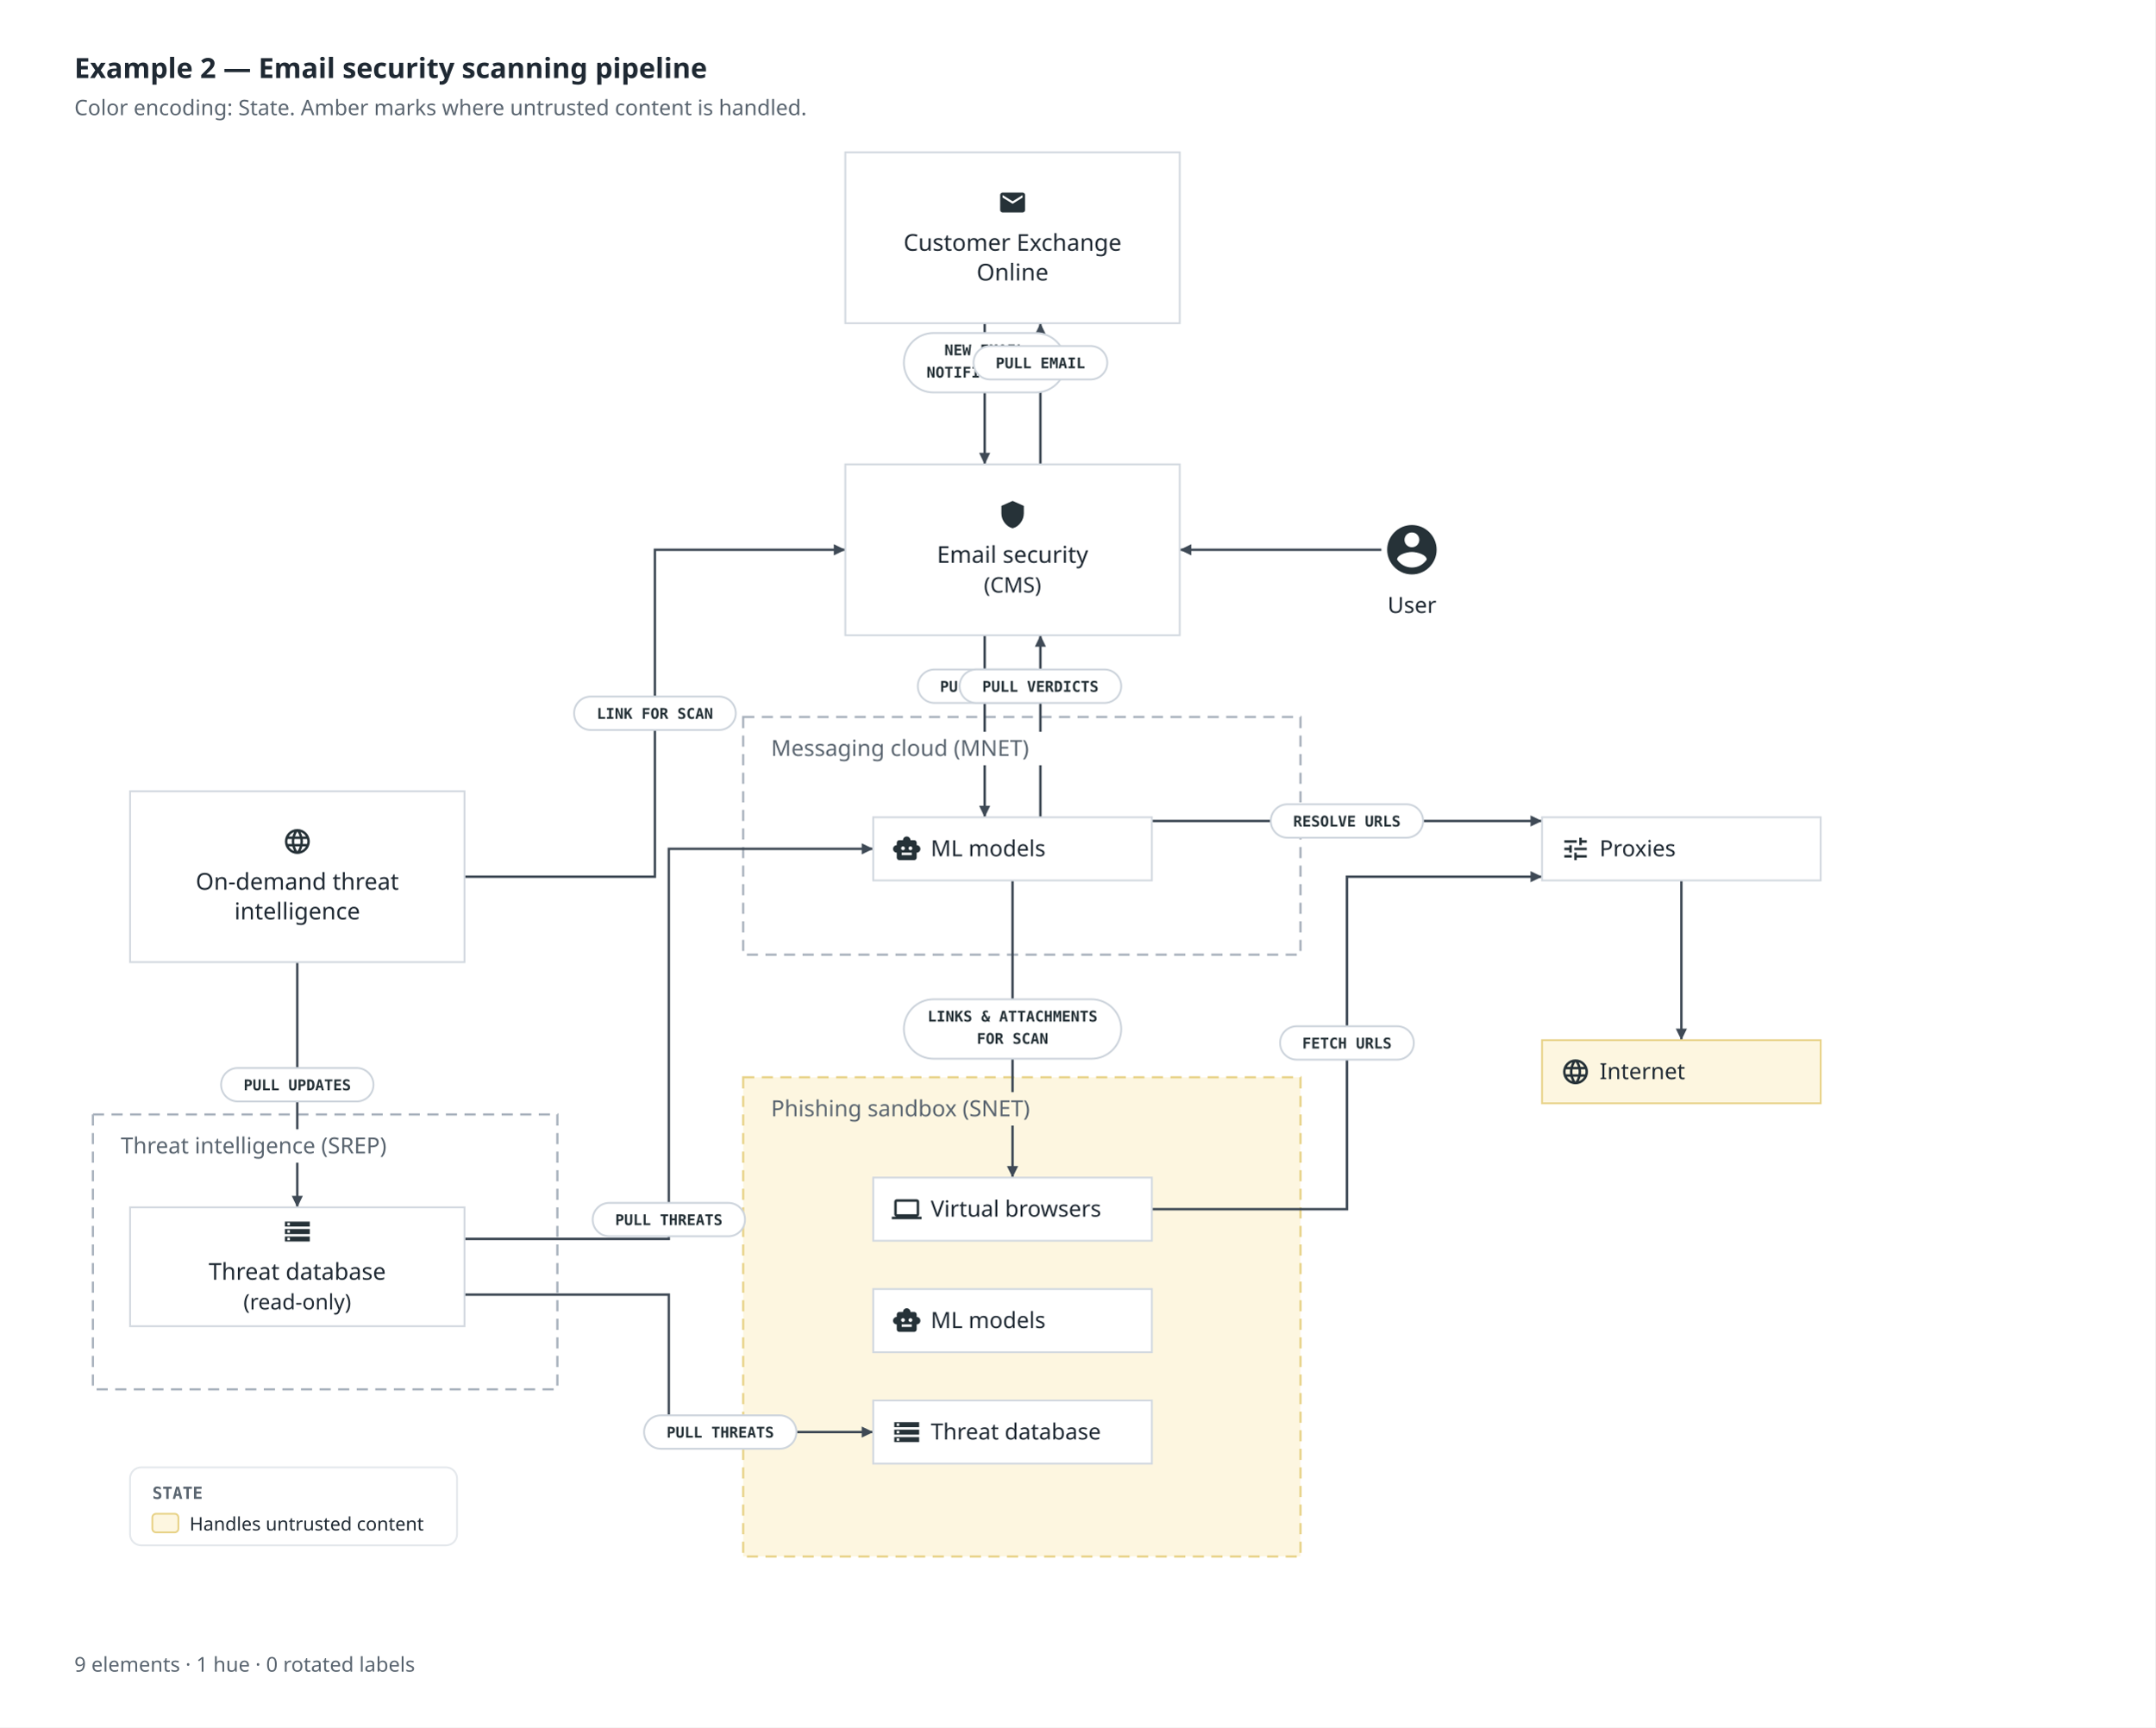
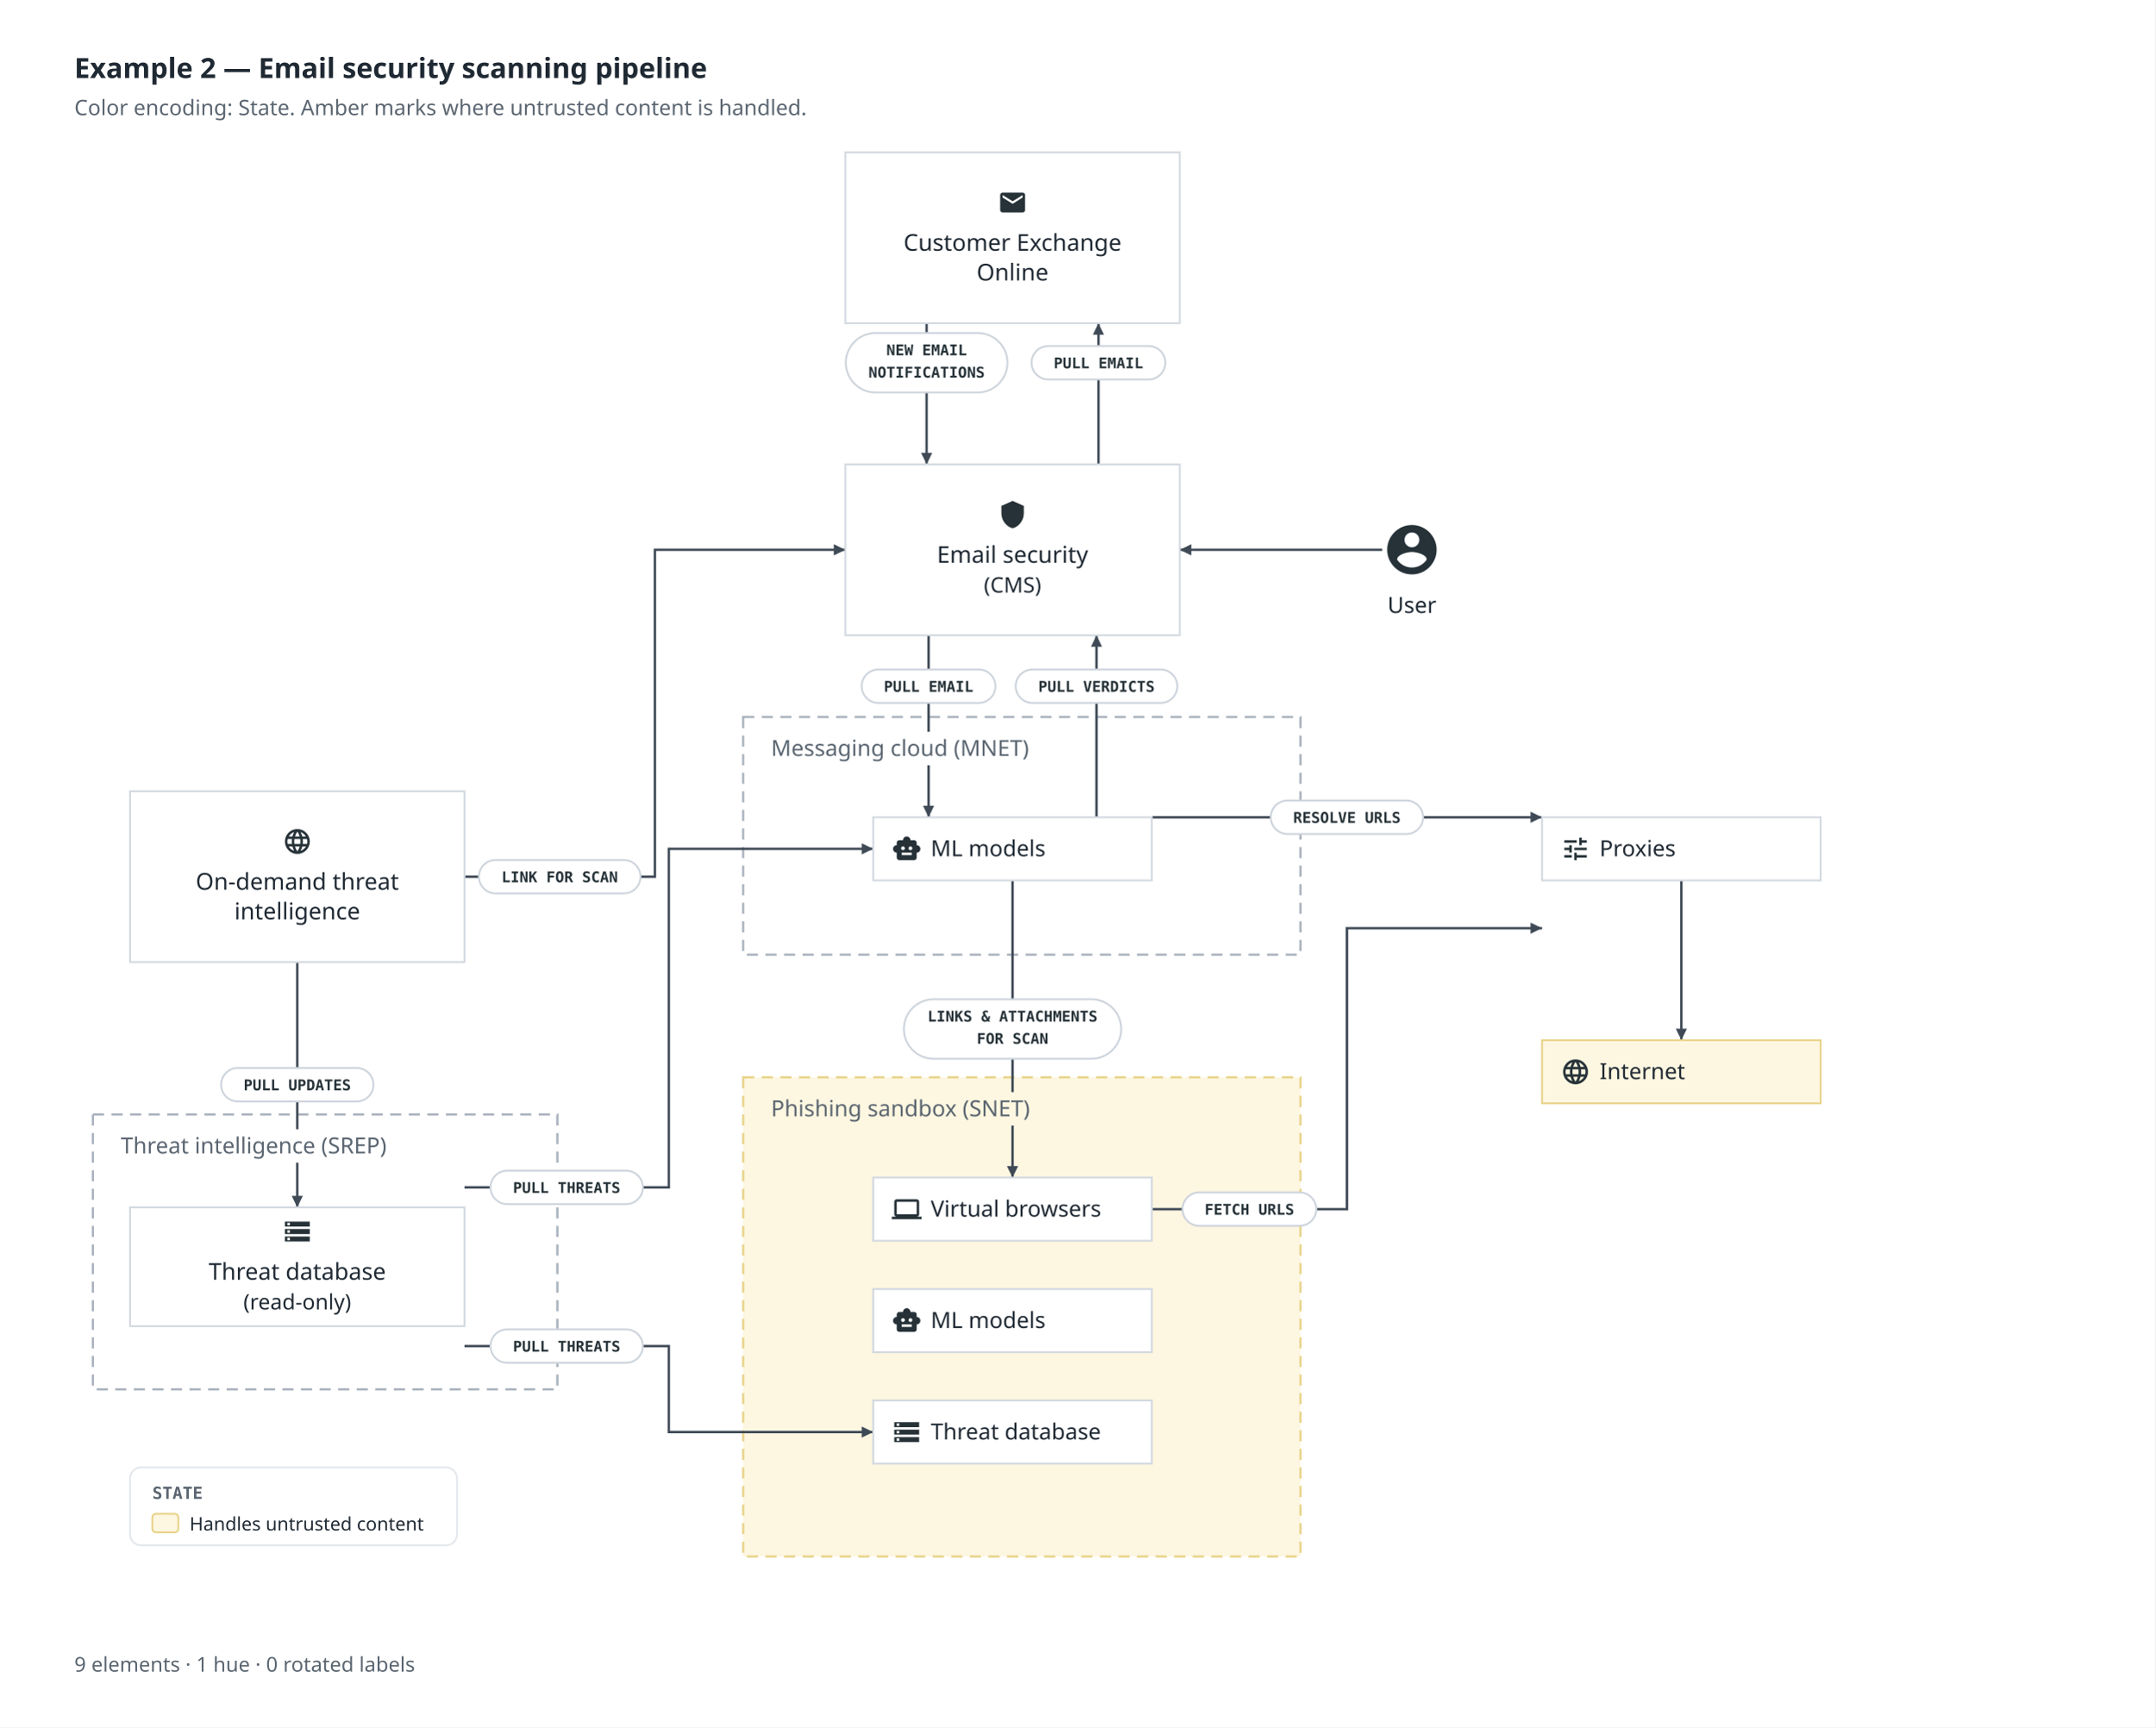
<svg xmlns="http://www.w3.org/2000/svg" width="1160" height="930" viewBox="0 0 1160 930" font-family="'Segoe UI', system-ui, -apple-system, sans-serif">
  <defs>
    <marker id="ar" markerWidth="9" markerHeight="9" refX="6.2" refY="3" orient="auto-start-reverse" markerUnits="userSpaceOnUse">
      <path d="M0,0 L6.2,3 L0,6 Z" fill="#3f4a56" />
    </marker>
    <marker id="ard" markerWidth="9" markerHeight="9" refX="6.2" refY="3" orient="auto-start-reverse" markerUnits="userSpaceOnUse">
      <path d="M0,0 L6.2,3 L0,6 Z" fill="#9aa4b0" />
    </marker>
  </defs>
  <rect width="1160" height="930" fill="#ffffff" />
  <text x="40" y="42" font-size="15" font-weight="600" fill="#1f2933">Example 2 — Email security scanning pipeline</text>
  <text x="40" y="62" font-size="11.5" fill="#5a6570">Color encoding: State. Amber marks where untrusted content is handled.</text>
  <rect x="400" y="386" width="300" height="128" fill="none" stroke="#a9b2bd" stroke-width="1.2" stroke-dasharray="6 4" />
  <rect x="400" y="580" width="300" height="258" fill="#fdf6e0" stroke="#e8d38a" stroke-width="1.2" stroke-dasharray="6 4" />
  <rect x="50" y="600" width="250" height="148" fill="none" stroke="#a9b2bd" stroke-width="1.2" stroke-dasharray="6 4" />
-   <path d="M530,174 L530,250" fill="none" stroke="#3f4a56" stroke-width="1.3" marker-end="url(#ar)" />
-   <path d="M560,250 L560,174" fill="none" stroke="#3f4a56" stroke-width="1.3" marker-end="url(#ar)" />
-   <path d="M743.52,296 L635,296" fill="none" stroke="#3f4a56" stroke-width="1.3" marker-end="url(#ar)" />
-   <path d="M530,342 L530,440" fill="none" stroke="#3f4a56" stroke-width="1.3" marker-end="url(#ar)" />
-   <path d="M560,440 L560,342" fill="none" stroke="#3f4a56" stroke-width="1.3" marker-end="url(#ar)" />
+   <path d="M498.76,174 L498.76,250" fill="none" stroke="#3f4a56" stroke-width="1.3" marker-end="url(#ar)" />
+   <path d="M591.24,250 L591.24,174" fill="none" stroke="#3f4a56" stroke-width="1.3" marker-end="url(#ar)" />
+   <path d="M744,296 L635,296" fill="none" stroke="#3f4a56" stroke-width="1.3" marker-end="url(#ar)" />
+   <path d="M499.8,342 L499.8,440" fill="none" stroke="#3f4a56" stroke-width="1.3" marker-end="url(#ar)" />
+   <path d="M590.2,440 L590.2,342" fill="none" stroke="#3f4a56" stroke-width="1.3" marker-end="url(#ar)" />
  <path d="M545,474 L545,634" fill="none" stroke="#3f4a56" stroke-width="1.3" marker-end="url(#ar)" />
  <path d="M160,518 L160,650" fill="none" stroke="#3f4a56" stroke-width="1.3" marker-end="url(#ar)" />
-   <path d="M250,667 L360,667 L360,457 L470,457" fill="none" stroke="#3f4a56" stroke-width="1.3" marker-end="url(#ar)" />
-   <path d="M250,697 L360,697 L360,771 L470,771" fill="none" stroke="#3f4a56" stroke-width="1.3" marker-end="url(#ar)" />
+   <path d="M250,639.28 L360,639.28 L360,457 L470,457" fill="none" stroke="#3f4a56" stroke-width="1.3" marker-end="url(#ar)" />
+   <path d="M250,724.72 L360,724.72 L360,771 L470,771" fill="none" stroke="#3f4a56" stroke-width="1.3" marker-end="url(#ar)" />
  <path d="M250,472 L352.5,472 L352.5,296 L455,296" fill="none" stroke="#3f4a56" stroke-width="1.3" marker-end="url(#ar)" />
-   <path d="M620,442 L830,442" fill="none" stroke="#3f4a56" stroke-width="1.3" marker-end="url(#ar)" />
-   <path d="M620,651 L725,651 L725,472 L830,472" fill="none" stroke="#3f4a56" stroke-width="1.3" marker-end="url(#ar)" />
+   <path d="M620,440 L830,440" fill="none" stroke="#3f4a56" stroke-width="1.3" marker-end="url(#ar)" />
+   <path d="M620,651 L725,651 L725,499.72 L830,499.72" fill="none" stroke="#3f4a56" stroke-width="1.3" marker-end="url(#ar)" />
  <path d="M905,474 L905,560" fill="none" stroke="#3f4a56" stroke-width="1.3" marker-end="url(#ar)" />
  <rect x="409" y="394" width="152.76" height="18" fill="#ffffff" />
  <text x="415" y="407" font-size="12" fill="#5a6570">Messaging cloud (MNET)</text>
  <rect x="409" y="588" width="151.44" height="18" fill="#fdf6e0" />
  <text x="415" y="601" font-size="12" fill="#5a6570">Phishing sandbox (SNET)</text>
  <rect x="59" y="608" width="156.96" height="18" fill="#ffffff" />
  <text x="65" y="621" font-size="12" fill="#5a6570">Threat intelligence (SREP)</text>
  <rect x="455" y="82" width="180" height="92" fill="#ffffff" stroke="#d3d9e0" />
  <g transform="translate(537,101) scale(0.67)">
    <path d="M20 4H4c-1.1 0-1.99.9-1.99 2L2 18c0 1.1.9 2 2 2h16c1.1 0 2-.9 2-2V6c0-1.1-.9-2-2-2zm0 4l-8 5-8-5V6l8 5 8-5v2z" fill="#263238" />
  </g>
  <text x="545" y="135" text-anchor="middle" font-size="12.5" fill="#1f2933">Customer Exchange</text>
  <text x="545" y="151" text-anchor="middle" font-size="12.5" fill="#1f2933">Online</text>
  <rect x="455" y="250" width="180" height="92" fill="#ffffff" stroke="#d3d9e0" />
  <g transform="translate(537,269) scale(0.67)">
    <path d="M12 1L3 5v6c0 5.55 3.84 10.74 9 12 5.16-1.26 9-6.45 9-12V5l-9-4z" fill="#263238" />
  </g>
  <text x="545" y="303" text-anchor="middle" font-size="12.5" fill="#1f2933">Email security</text>
  <text x="545" y="319" text-anchor="middle" font-size="11.5" fill="#1f2933">(CMS)</text>
  <g transform="translate(744,280) scale(1.33)">
    <path d="M12 2C6.48 2 2 6.48 2 12s4.48 10 10 10 10-4.48 10-10S17.52 2 12 2zm0 3c1.66 0 3 1.34 3 3s-1.34 3-3 3-3-1.34-3-3 1.34-3 3-3zm0 14.2c-2.5 0-4.71-1.28-6-3.22.03-1.99 4-3.08 6-3.08 1.99 0 5.97 1.09 6 3.08-1.29 1.94-3.5 3.22-6 3.22z" fill="#263238" />
  </g>
  <text x="760" y="330" text-anchor="middle" font-size="12" fill="#1f2933">User</text>
  <rect x="470" y="440" width="150" height="34" fill="#ffffff" stroke="#d3d9e0" />
  <g transform="translate(480,449) scale(0.67)">
    <path d="M20 9V7c0-1.1-.9-2-2-2h-3c0-1.66-1.34-3-3-3S9 3.34 9 5H6c-1.1 0-2 .9-2 2v2c-1.66 0-3 1.34-3 3s1.34 3 3 3v4c0 1.1.9 2 2 2h12c1.1 0 2-.9 2-2v-4c1.66 0 3-1.34 3-3s-1.34-3-3-3zM7.5 11.5c0-.83.67-1.5 1.5-1.5s1.5.67 1.5 1.5S9.83 13 9 13s-1.5-.67-1.5-1.5zM16 17H8v-2h8v2zm-1-4c-.83 0-1.5-.67-1.5-1.5S14.17 10 15 10s1.5.67 1.5 1.5S15.83 13 15 13z" fill="#263238" />
  </g>
  <text x="501" y="461" font-size="12" fill="#1f2933">ML models</text>
  <rect x="470" y="634" width="150" height="34" fill="#ffffff" stroke="#d3d9e0" />
  <g transform="translate(480,643) scale(0.67)">
    <path d="M20 18c1.1 0 2-.9 2-2V6c0-1.1-.9-2-2-2H4c-1.1 0-2 .9-2 2v10c0 1.1.9 2 2 2H0v2h24v-2h-4zM4 6h16v10H4V6z" fill="#263238" />
  </g>
  <text x="501" y="655" font-size="12" fill="#1f2933">Virtual browsers</text>
  <rect x="470" y="694" width="150" height="34" fill="#ffffff" stroke="#d3d9e0" />
  <g transform="translate(480,703) scale(0.67)">
    <path d="M20 9V7c0-1.1-.9-2-2-2h-3c0-1.66-1.34-3-3-3S9 3.34 9 5H6c-1.1 0-2 .9-2 2v2c-1.66 0-3 1.34-3 3s1.34 3 3 3v4c0 1.1.9 2 2 2h12c1.1 0 2-.9 2-2v-4c1.66 0 3-1.34 3-3s-1.34-3-3-3zM7.5 11.5c0-.83.67-1.5 1.5-1.5s1.5.67 1.5 1.5S9.83 13 9 13s-1.5-.67-1.5-1.5zM16 17H8v-2h8v2zm-1-4c-.83 0-1.5-.67-1.5-1.5S14.17 10 15 10s1.5.67 1.5 1.5S15.83 13 15 13z" fill="#263238" />
  </g>
  <text x="501" y="715" font-size="12" fill="#1f2933">ML models</text>
  <rect x="470" y="754" width="150" height="34" fill="#ffffff" stroke="#d3d9e0" />
  <g transform="translate(480,763) scale(0.67)">
    <path d="M2 20h20v-4H2v4zm2-3h2v2H4v-2zM2 4v4h20V4H2zm4 3H4V5h2v2zm-4 7h20v-4H2v4zm2-3h2v2H4v-2z" fill="#263238" />
  </g>
  <text x="501" y="775" font-size="12" fill="#1f2933">Threat database</text>
  <rect x="70" y="650" width="180" height="64" fill="#ffffff" stroke="#d3d9e0" />
  <g transform="translate(152,655) scale(0.67)">
    <path d="M2 20h20v-4H2v4zm2-3h2v2H4v-2zM2 4v4h20V4H2zm4 3H4V5h2v2zm-4 7h20v-4H2v4zm2-3h2v2H4v-2z" fill="#263238" />
  </g>
  <text x="160" y="689" text-anchor="middle" font-size="12.5" fill="#1f2933">Threat database</text>
  <text x="160" y="705" text-anchor="middle" font-size="11.5" fill="#1f2933">(read-only)</text>
  <rect x="70" y="426" width="180" height="92" fill="#ffffff" stroke="#d3d9e0" />
  <g transform="translate(152,445) scale(0.67)">
    <path d="M11.99 2C6.47 2 2 6.48 2 12s4.47 10 9.99 10C17.52 22 22 17.52 22 12S17.52 2 11.99 2zm6.93 6h-2.95c-.32-1.25-.78-2.45-1.38-3.56 1.84.63 3.37 1.91 4.33 3.56zM12 4.04c.83 1.2 1.48 2.53 1.91 3.96h-3.82c.43-1.43 1.08-2.76 1.91-3.96zM4.26 14C4.1 13.36 4 12.69 4 12s.1-1.36.26-2h3.38c-.08.66-.14 1.32-.14 2s.06 1.34.14 2H4.26zm.82 2h2.95c.32 1.25.78 2.45 1.38 3.56-1.84-.63-3.37-1.9-4.33-3.56zm2.95-8H5.08c.96-1.66 2.49-2.93 4.33-3.56C8.81 5.55 8.35 6.75 8.03 8zM12 19.96c-.83-1.2-1.48-2.53-1.91-3.96h3.82c-.43 1.43-1.08 2.76-1.91 3.96zM14.34 14H9.66c-.09-.66-.16-1.32-.16-2s.07-1.35.16-2h4.68c.09.65.16 1.32.16 2s-.07 1.34-.16 2zm.25 5.56c.6-1.11 1.06-2.31 1.38-3.56h2.95c-.96 1.65-2.49 2.93-4.33 3.56zM16.36 14c.08-.66.14-1.32.14-2s-.06-1.34-.14-2h3.38c.16.64.26 1.31.26 2s-.1 1.36-.26 2h-3.38z" fill="#263238" />
  </g>
  <text x="160" y="479" text-anchor="middle" font-size="12.5" fill="#1f2933">On-demand threat</text>
  <text x="160" y="495" text-anchor="middle" font-size="12.5" fill="#1f2933">intelligence</text>
  <rect x="830" y="440" width="150" height="34" fill="#ffffff" stroke="#d3d9e0" />
  <g transform="translate(840,449) scale(0.67)">
    <path d="M3 17v2h6v-2H3zM3 5v2h10V5H3zm10 16v-2h8v-2h-8v-2h-2v6h2zM7 9v2H3v2h4v2h2V9H7zm14 4v-2H11v2h10zm-6-4h2V7h4V5h-4V3h-2v6z" fill="#263238" />
  </g>
  <text x="861" y="461" font-size="12" fill="#1f2933">Proxies</text>
  <rect x="830" y="560" width="150" height="34" fill="#fdf6e0" stroke="#e8d38a" />
  <g transform="translate(840,569) scale(0.67)">
    <path d="M11.99 2C6.47 2 2 6.48 2 12s4.47 10 9.99 10C17.52 22 22 17.52 22 12S17.52 2 11.99 2zm6.93 6h-2.95c-.32-1.25-.78-2.45-1.38-3.56 1.84.63 3.37 1.91 4.33 3.56zM12 4.04c.83 1.2 1.48 2.53 1.91 3.96h-3.82c.43-1.43 1.08-2.76 1.91-3.96zM4.26 14C4.1 13.36 4 12.69 4 12s.1-1.36.26-2h3.38c-.08.66-.14 1.32-.14 2s.06 1.34.14 2H4.26zm.82 2h2.95c.32 1.25.78 2.45 1.38 3.56-1.84-.63-3.37-1.9-4.33-3.56zm2.95-8H5.08c.96-1.66 2.49-2.93 4.33-3.56C8.81 5.55 8.35 6.75 8.03 8zM12 19.96c-.83-1.2-1.48-2.53-1.91-3.96h3.82c-.43 1.43-1.08 2.76-1.91 3.96zM14.34 14H9.66c-.09-.66-.16-1.32-.16-2s.07-1.35.16-2h4.68c.09.65.16 1.32.16 2s-.07 1.34-.16 2zm.25 5.56c.6-1.11 1.06-2.31 1.38-3.56h2.95c-.96 1.65-2.49 2.93-4.33 3.56zM16.36 14c.08-.66.14-1.32.14-2s-.06-1.34-.14-2h3.38c.16.64.26 1.31.26 2s-.1 1.36-.26 2h-3.38z" fill="#263238" />
  </g>
  <text x="861" y="581" font-size="12" fill="#1f2933">Internet</text>
-   <rect x="486.5" y="179.28" width="87" height="32" rx="16" fill="#ffffff" stroke="#cdd4dc" />
-   <text x="530" y="191.28" font-size="8" font-family="ui-monospace,Menlo,Consolas,monospace" text-anchor="middle" font-weight="700" fill="#263238">NEW EMAIL</text>
-   <text x="530" y="203.28" font-size="8" font-family="ui-monospace,Menlo,Consolas,monospace" text-anchor="middle" font-weight="700" fill="#263238">NOTIFICATIONS</text>
-   <rect x="524" y="186.28" width="72" height="18" rx="9" fill="#ffffff" stroke="#cdd4dc" />
-   <text x="560" y="198.28" font-size="8" font-family="ui-monospace,Menlo,Consolas,monospace" text-anchor="middle" font-weight="700" fill="#263238">PULL EMAIL</text>
-   <rect x="494" y="360.44" width="72" height="18" rx="9" fill="#ffffff" stroke="#cdd4dc" />
-   <text x="530" y="372.44" font-size="8" font-family="ui-monospace,Menlo,Consolas,monospace" text-anchor="middle" font-weight="700" fill="#263238">PULL EMAIL</text>
-   <rect x="516.5" y="360.44" width="87" height="18" rx="9" fill="#ffffff" stroke="#cdd4dc" />
-   <text x="560" y="372.44" font-size="8" font-family="ui-monospace,Menlo,Consolas,monospace" text-anchor="middle" font-weight="700" fill="#263238">PULL VERDICTS</text>
+   <rect x="455.26" y="179.28" width="87" height="32" rx="16" fill="#ffffff" stroke="#cdd4dc" />
+   <text x="498.76" y="191.28" font-size="8" font-family="ui-monospace,Menlo,Consolas,monospace" text-anchor="middle" font-weight="700" fill="#263238">NEW EMAIL</text>
+   <text x="498.76" y="203.28" font-size="8" font-family="ui-monospace,Menlo,Consolas,monospace" text-anchor="middle" font-weight="700" fill="#263238">NOTIFICATIONS</text>
+   <rect x="555.24" y="186.28" width="72" height="18" rx="9" fill="#ffffff" stroke="#cdd4dc" />
+   <text x="591.24" y="198.28" font-size="8" font-family="ui-monospace,Menlo,Consolas,monospace" text-anchor="middle" font-weight="700" fill="#263238">PULL EMAIL</text>
+   <rect x="463.8" y="360.44" width="72" height="18" rx="9" fill="#ffffff" stroke="#cdd4dc" />
+   <text x="499.8" y="372.44" font-size="8" font-family="ui-monospace,Menlo,Consolas,monospace" text-anchor="middle" font-weight="700" fill="#263238">PULL EMAIL</text>
+   <rect x="546.7" y="360.44" width="87" height="18" rx="9" fill="#ffffff" stroke="#cdd4dc" />
+   <text x="590.2" y="372.44" font-size="8" font-family="ui-monospace,Menlo,Consolas,monospace" text-anchor="middle" font-weight="700" fill="#263238">PULL VERDICTS</text>
  <rect x="486.5" y="538" width="117" height="32" rx="16" fill="#ffffff" stroke="#cdd4dc" />
  <text x="545" y="550" font-size="8" font-family="ui-monospace,Menlo,Consolas,monospace" text-anchor="middle" font-weight="700" fill="#263238">LINKS &amp; ATTACHMENTS</text>
  <text x="545" y="562" font-size="8" font-family="ui-monospace,Menlo,Consolas,monospace" text-anchor="middle" font-weight="700" fill="#263238">FOR SCAN</text>
  <rect x="119" y="575" width="82" height="18" rx="9" fill="#ffffff" stroke="#cdd4dc" />
  <text x="160" y="587" font-size="8" font-family="ui-monospace,Menlo,Consolas,monospace" text-anchor="middle" font-weight="700" fill="#263238">PULL UPDATES</text>
-   <rect x="319" y="647.6" width="82" height="18" rx="9" fill="#ffffff" stroke="#cdd4dc" />
-   <text x="360" y="659.6" font-size="8" font-family="ui-monospace,Menlo,Consolas,monospace" text-anchor="middle" font-weight="700" fill="#263238">PULL THREATS</text>
-   <rect x="346.68" y="762" width="82" height="18" rx="9" fill="#ffffff" stroke="#cdd4dc" />
-   <text x="387.68" y="774" font-size="8" font-family="ui-monospace,Menlo,Consolas,monospace" text-anchor="middle" font-weight="700" fill="#263238">PULL THREATS</text>
-   <rect x="309" y="375" width="87" height="18" rx="9" fill="#ffffff" stroke="#cdd4dc" />
-   <text x="352.5" y="387" font-size="8" font-family="ui-monospace,Menlo,Consolas,monospace" text-anchor="middle" font-weight="700" fill="#263238">LINK FOR SCAN</text>
-   <rect x="684" y="433" width="82" height="18" rx="9" fill="#ffffff" stroke="#cdd4dc" />
-   <text x="725" y="445" font-size="8" font-family="ui-monospace,Menlo,Consolas,monospace" text-anchor="middle" font-weight="700" fill="#263238">RESOLVE URLS</text>
-   <rect x="689" y="552.5" width="72" height="18" rx="9" fill="#ffffff" stroke="#cdd4dc" />
-   <text x="725" y="564.5" font-size="8" font-family="ui-monospace,Menlo,Consolas,monospace" text-anchor="middle" font-weight="700" fill="#263238">FETCH URLS</text>
+   <rect x="264" y="630.28" width="82" height="18" rx="9" fill="#ffffff" stroke="#cdd4dc" />
+   <text x="305" y="642.28" font-size="8" font-family="ui-monospace,Menlo,Consolas,monospace" text-anchor="middle" font-weight="700" fill="#263238">PULL THREATS</text>
+   <rect x="264" y="715.72" width="82" height="18" rx="9" fill="#ffffff" stroke="#cdd4dc" />
+   <text x="305" y="727.72" font-size="8" font-family="ui-monospace,Menlo,Consolas,monospace" text-anchor="middle" font-weight="700" fill="#263238">PULL THREATS</text>
+   <rect x="257.75" y="463" width="87" height="18" rx="9" fill="#ffffff" stroke="#cdd4dc" />
+   <text x="301.25" y="475" font-size="8" font-family="ui-monospace,Menlo,Consolas,monospace" text-anchor="middle" font-weight="700" fill="#263238">LINK FOR SCAN</text>
+   <rect x="684" y="431" width="82" height="18" rx="9" fill="#ffffff" stroke="#cdd4dc" />
+   <text x="725" y="443" font-size="8" font-family="ui-monospace,Menlo,Consolas,monospace" text-anchor="middle" font-weight="700" fill="#263238">RESOLVE URLS</text>
+   <rect x="636.5" y="642" width="72" height="18" rx="9" fill="#ffffff" stroke="#cdd4dc" />
+   <text x="672.5" y="654" font-size="8" font-family="ui-monospace,Menlo,Consolas,monospace" text-anchor="middle" font-weight="700" fill="#263238">FETCH URLS</text>
  <rect x="70" y="790" width="176" height="42" rx="6" fill="#ffffff" stroke="#e4e8ec" />
  <text x="82" y="807" font-size="9" font-weight="700" font-family="ui-monospace,Menlo,Consolas,monospace" fill="#5a6570">STATE</text>
  <rect x="82" y="815" width="14" height="10" rx="2" fill="#fdf6e0" stroke="#e8d38a" />
  <text x="102" y="824" font-size="10" fill="#1f2933">Handles untrusted content</text>
  <text x="40" y="900" font-size="11" fill="#5a6570">9 elements · 1 hue · 0 rotated labels</text>
</svg>
